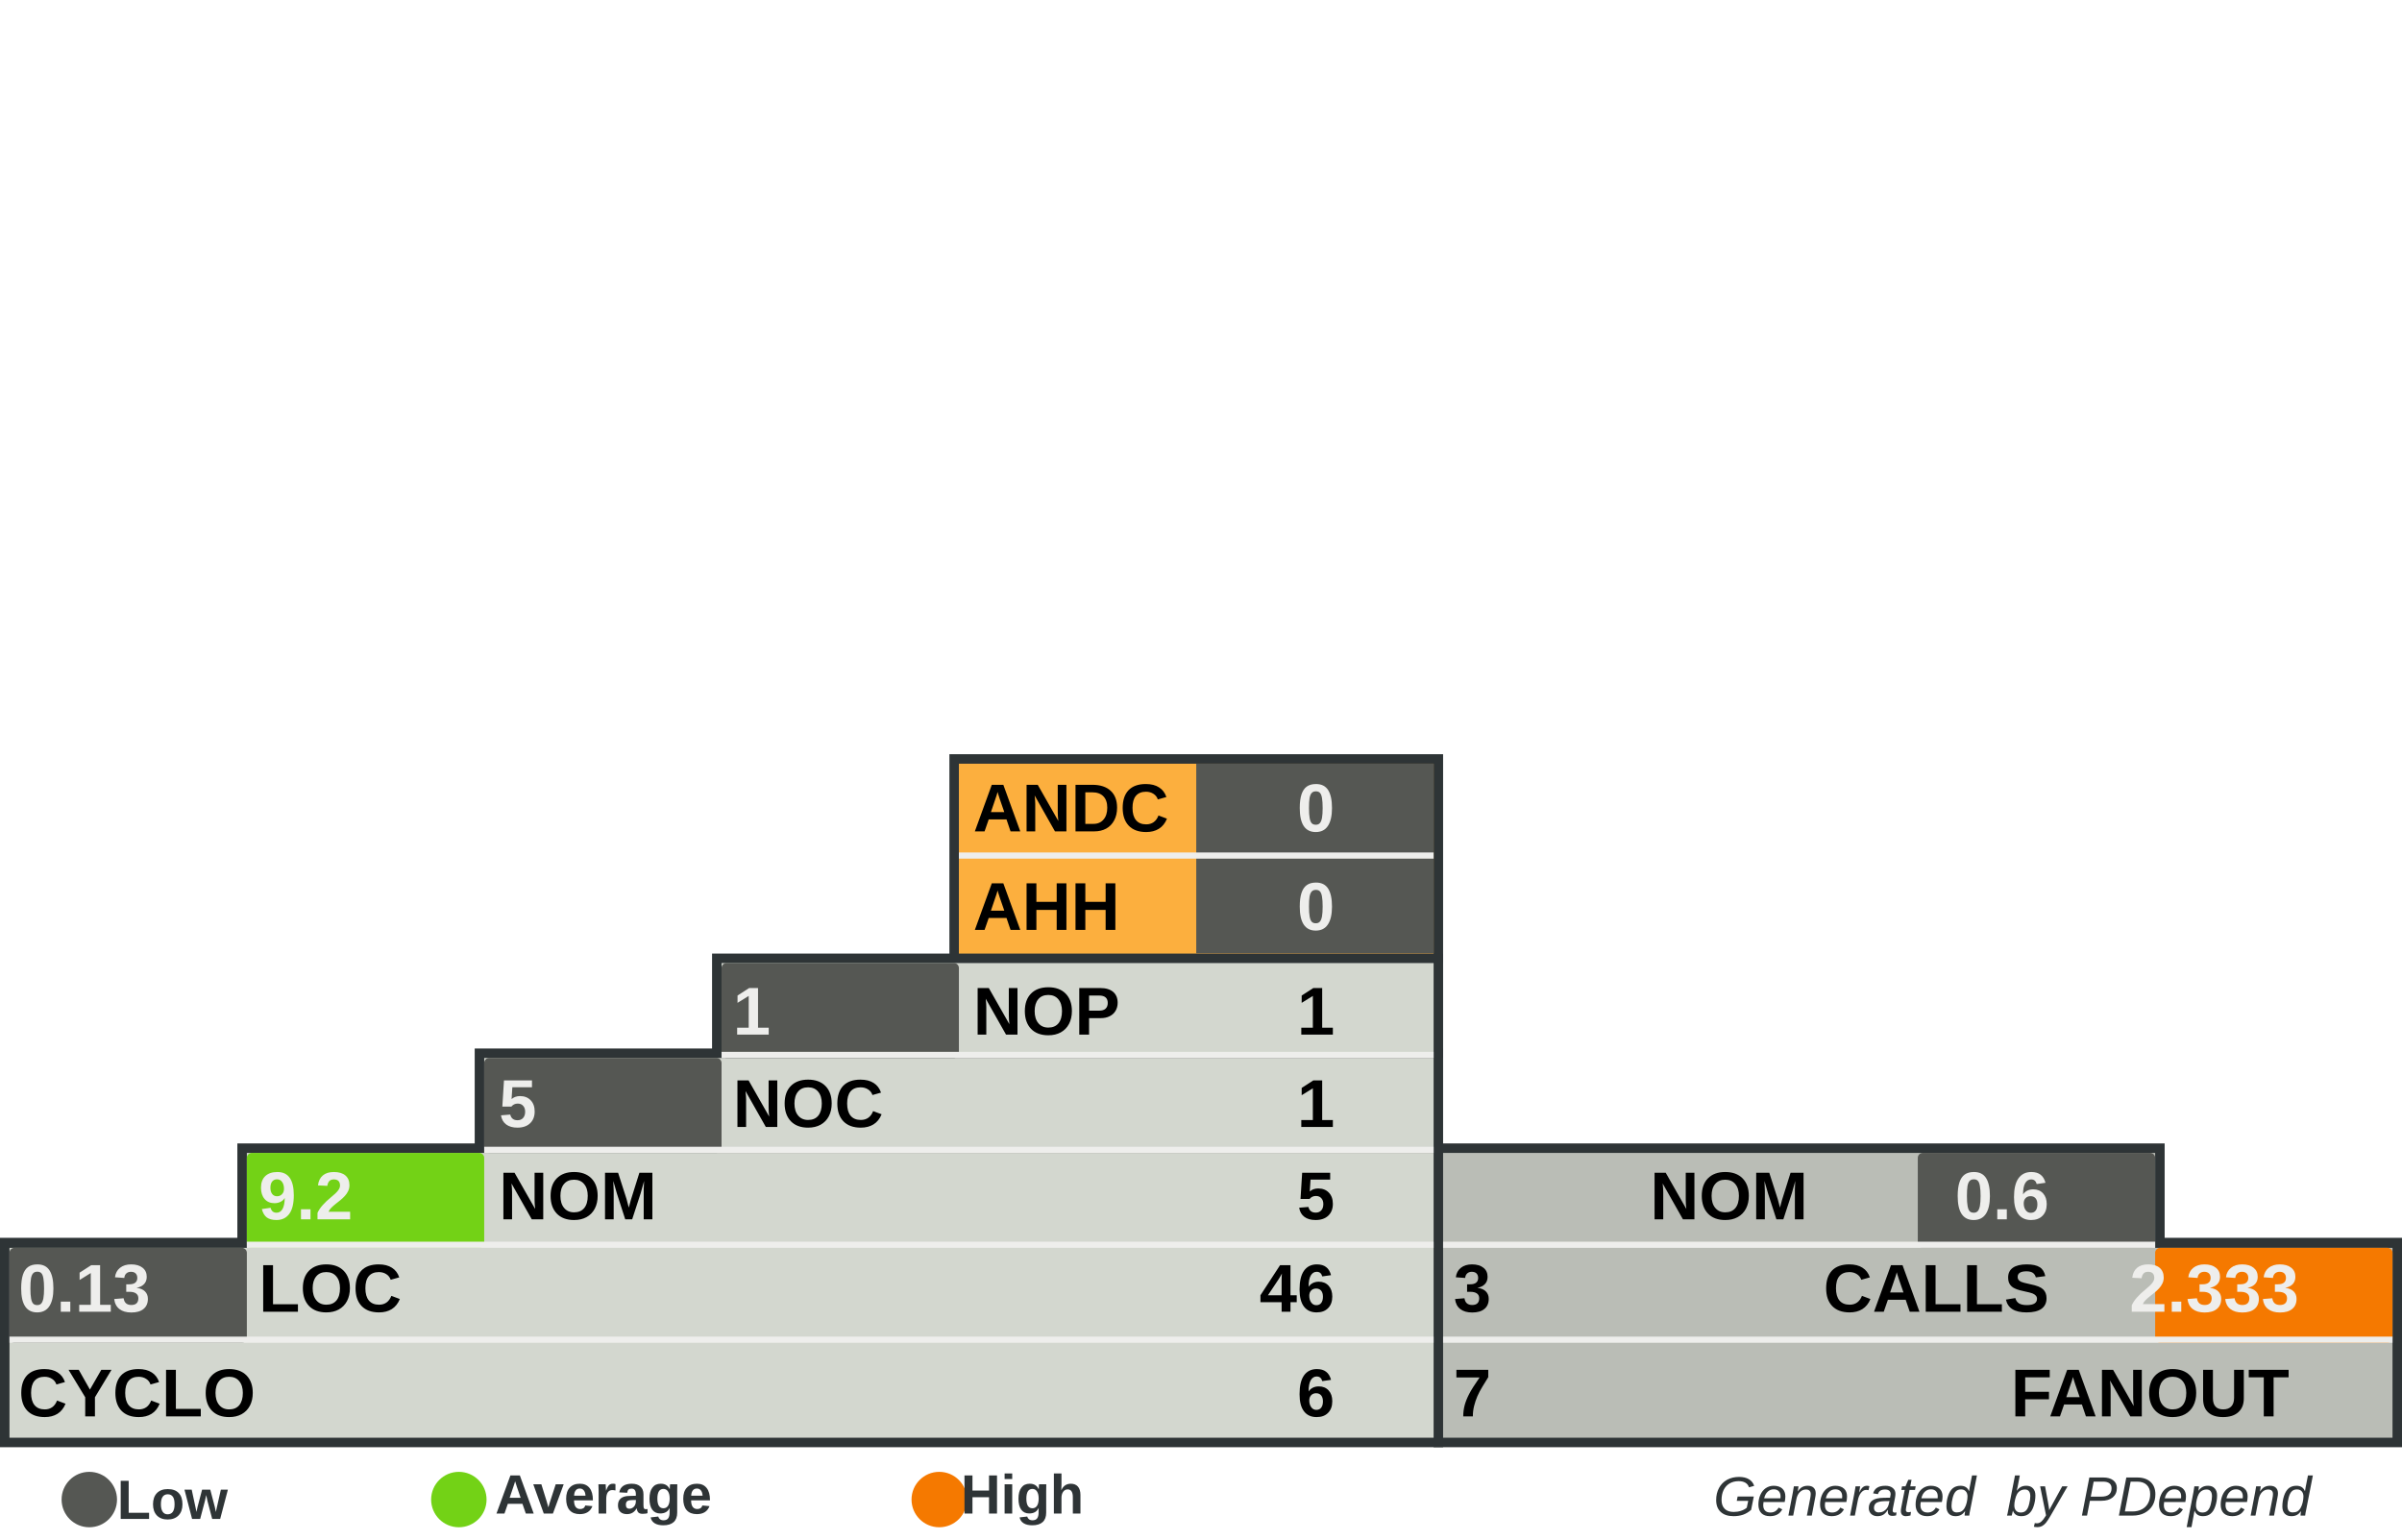
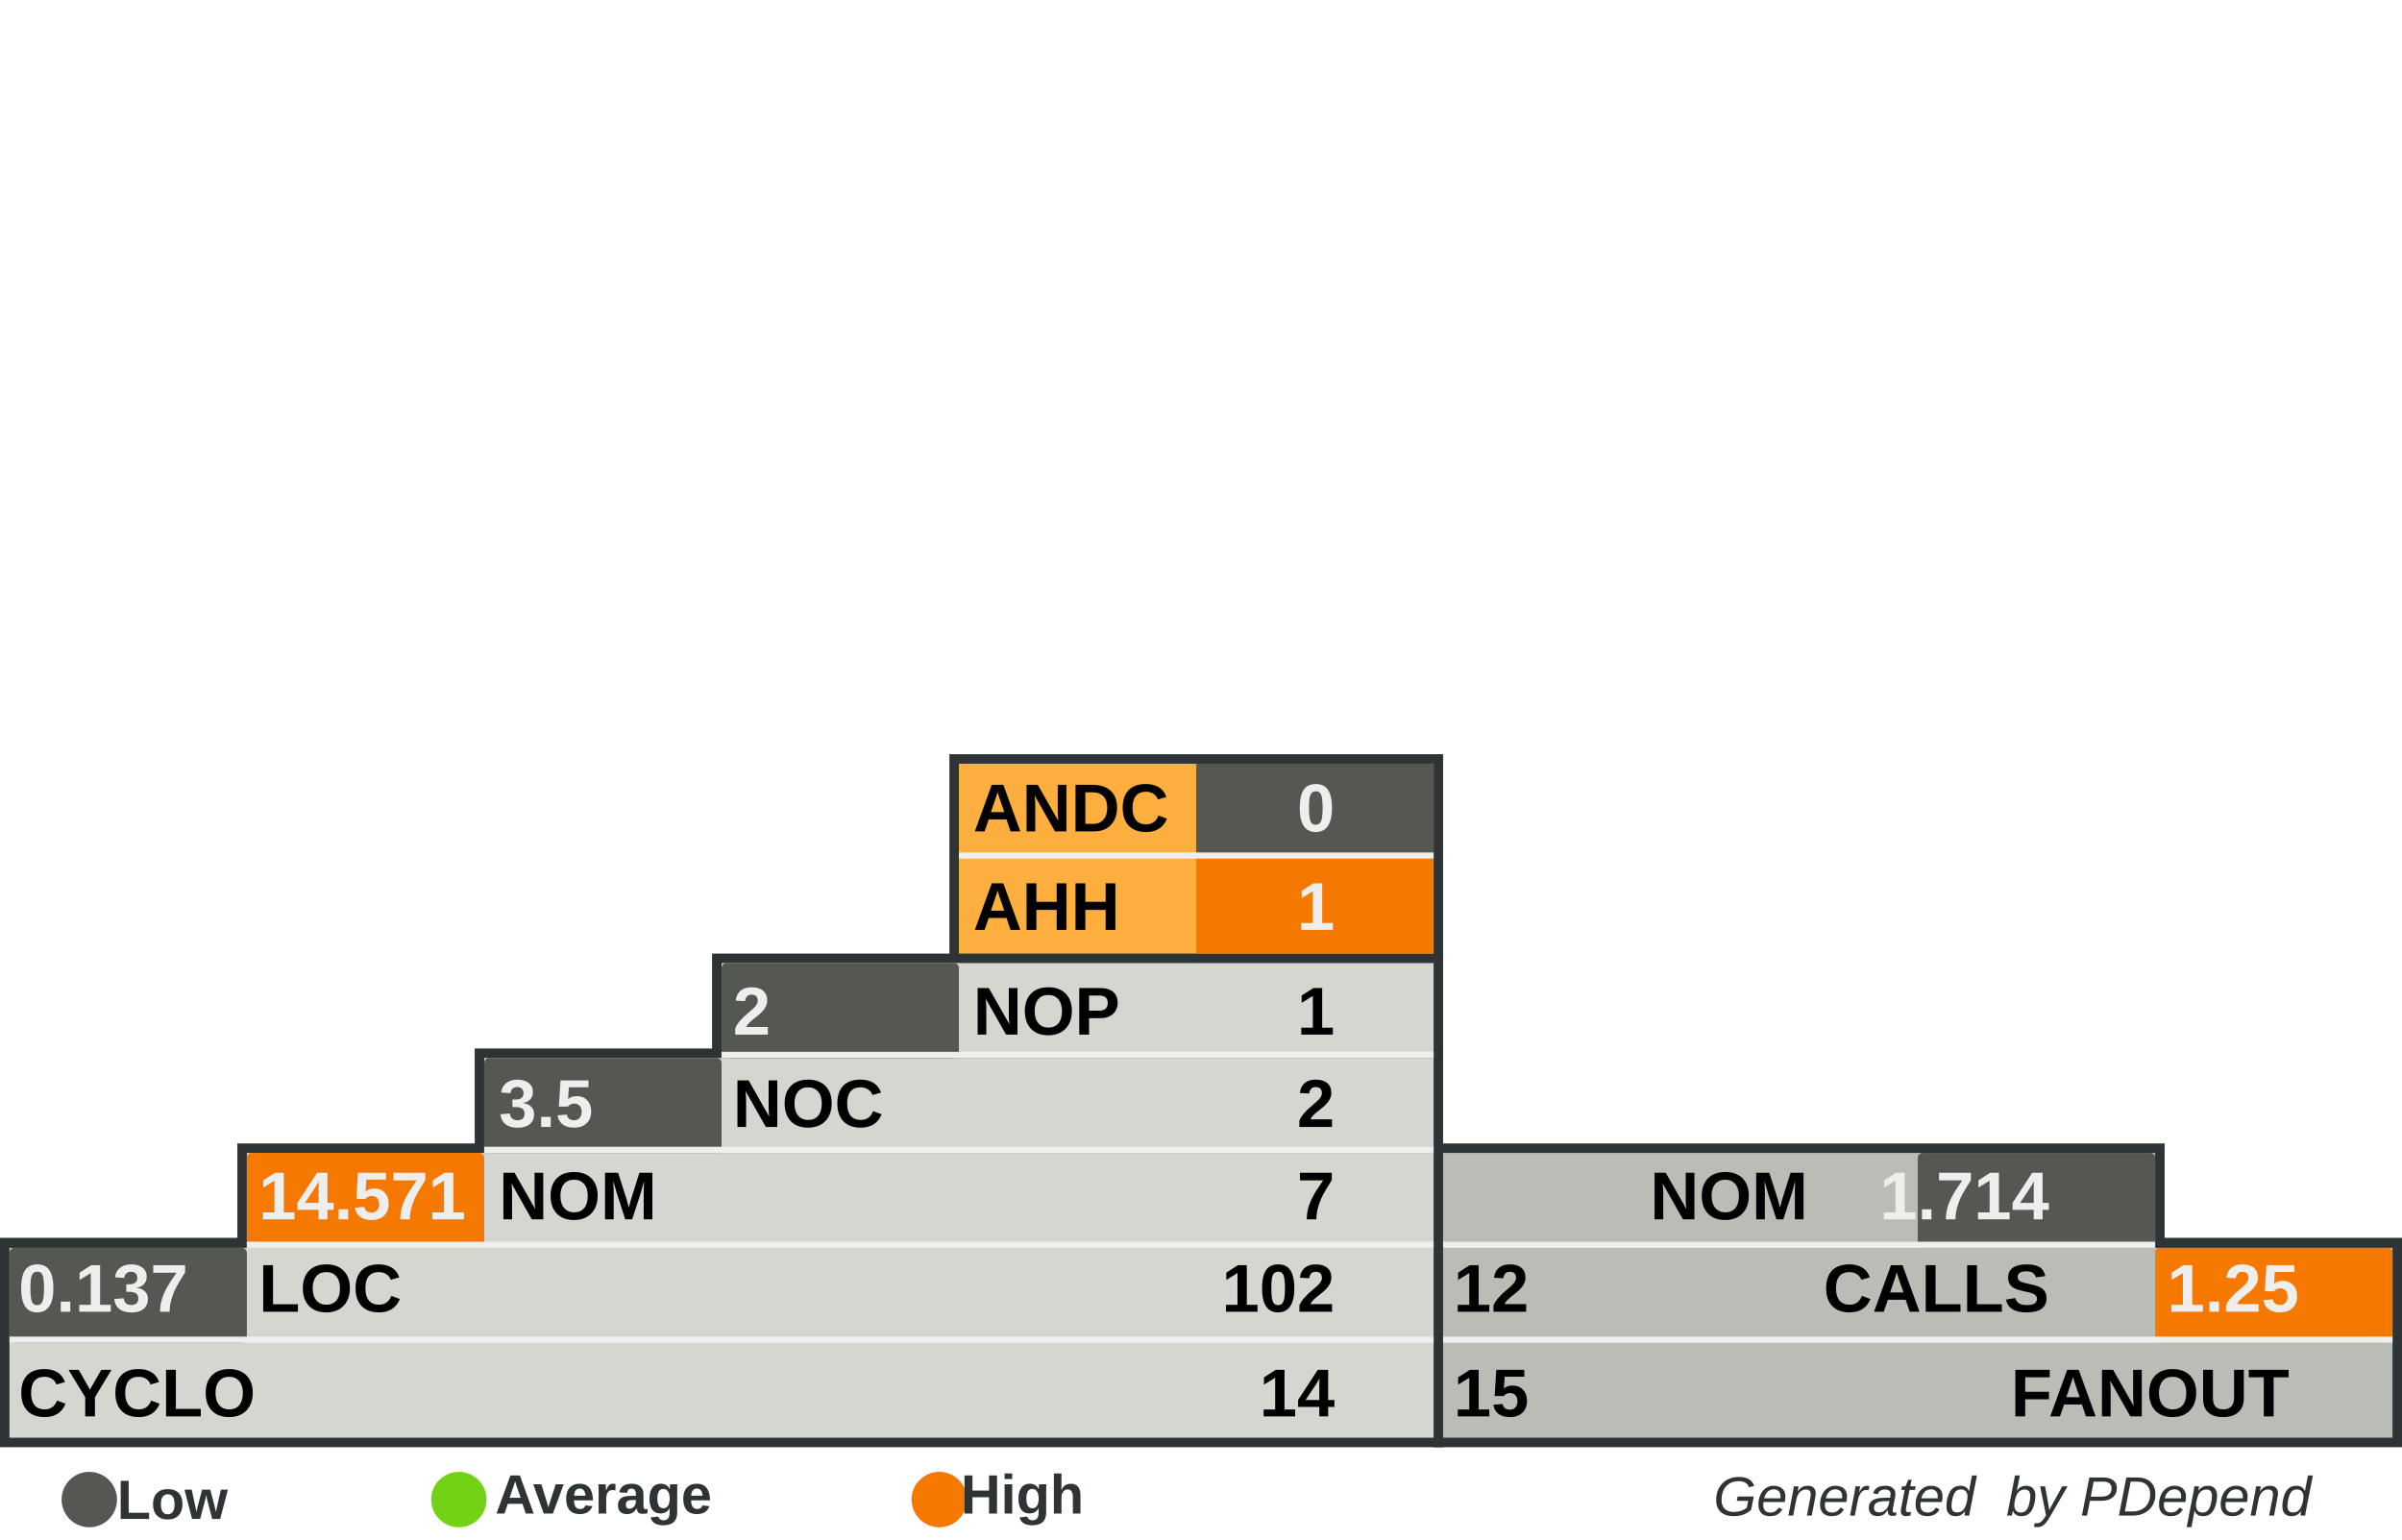
<svg xmlns="http://www.w3.org/2000/svg" width="390" height="250" id="svg5110" version="1.0">
  <defs id="defs5112">
    </defs>
  <g id="layer1">
    <rect style="fill:#555753" width="0" height="0" x="0" y="0" rx="0" ry="0" id="rect8982" xml:id="threshold.low" />
    <rect style="fill:#73d216" width="0" height="0" x="0" y="0" rx="0" ry="0" id="rect8983" xml:id="threshold.average" />
    <rect style="fill:#f57900" width="0" height="0" x="0" y="0" rx="0" ry="0" id="rect2834" xml:id="threshold.high" />
    <rect style="opacity:1;fill:#2e3436;fill-opacity:1;stroke:none;stroke-width:1;stroke-miterlimit:4;stroke-dasharray:none;stroke-opacity:1" id="rect4954" width="118.696" height="16.957" x="232.767" y="185.672" rx="2.978" ry="0" />
    <rect style="opacity:1;fill:#2e3436;fill-opacity:1;stroke:none;stroke-width:1;stroke-miterlimit:4;stroke-dasharray:none;stroke-opacity:1" id="rect4956" width="157.233" height="34" x="232.767" y="201" rx="3.945" ry="0" />
    <rect style="opacity:1;fill:#2e3436;fill-opacity:1;stroke:none;stroke-width:1;stroke-miterlimit:4;stroke-dasharray:none;stroke-opacity:1" id="rect4958" width="80.158" height="33.913" x="154.15" y="122.47" rx="2.011" ry="0" />
    <rect style="opacity:1;fill:#2e3436;fill-opacity:1;stroke:none;stroke-width:1;stroke-miterlimit:4;stroke-dasharray:none;stroke-opacity:1" id="rect4960" width="234.308" height="34" x="0" y="201" rx="5.879" ry="0" />
    <rect style="opacity:1;fill:#2e3436;fill-opacity:1;stroke:none;stroke-width:1;stroke-miterlimit:4;stroke-dasharray:none;stroke-opacity:1" id="rect4962" width="195.771" height="16.957" x="38.538" y="185.672" rx="4.912" ry="0" />
    <rect style="opacity:1;fill:#2e3436;fill-opacity:1;stroke:none;stroke-width:1;stroke-miterlimit:4;stroke-dasharray:none;stroke-opacity:1" id="rect4964" width="157.233" height="16.957" x="77.075" y="170.257" rx="3.945" ry="0" />
    <rect style="opacity:1;fill:#2e3436;fill-opacity:1;stroke:none;stroke-width:1;stroke-miterlimit:4;stroke-dasharray:none;stroke-opacity:1" id="rect4966" width="118.696" height="16.957" x="115.613" y="154.842" rx="2.978" ry="0" />
    <rect style="opacity:1;fill:#d3d7cf;fill-opacity:1;stroke:none;stroke-width:1;stroke-miterlimit:4;stroke-dasharray:none;stroke-opacity:1" id="rect4968" width="231.225" height="30.83" x="1.542" y="202.628" rx="5.801" ry="0" />
    <rect style="opacity:1;fill:#d3d7cf;fill-opacity:1;stroke:none;stroke-width:1;stroke-miterlimit:4;stroke-dasharray:none;stroke-opacity:1" id="rect4970" width="192.688" height="15.415" x="40.079" y="187.214" rx="4.834" ry="0" />
    <rect style="opacity:1;fill:#d3d7cf;fill-opacity:1;stroke:none;stroke-width:1;stroke-miterlimit:4;stroke-dasharray:none;stroke-opacity:1" id="rect4972" width="154.15" height="15.415" x="78.617" y="171.798" rx="3.868" ry="0" />
    <rect style="opacity:1;fill:#d3d7cf;fill-opacity:1;stroke:none;stroke-width:1;stroke-miterlimit:4;stroke-dasharray:none;stroke-opacity:1" id="rect4974" width="115.613" height="15.415" x="117.154" y="156.383" rx="2.901" ry="0" />
    <rect style="opacity:1;fill:#fcaf3e;fill-opacity:1;stroke:none;stroke-width:1;stroke-miterlimit:4;stroke-dasharray:none;stroke-opacity:1" id="rect4976" width="77.075" height="30.83" x="155.692" y="124.012" rx="1.934" ry="0" />
    <rect style="opacity:1;fill:#babdb6;fill-opacity:1;stroke:none;stroke-width:1;stroke-miterlimit:4;stroke-dasharray:none;stroke-opacity:1" id="rect4978" width="154.15" height="30.83" x="234.308" y="202.628" rx="3.868" ry="0" />
    <rect style="opacity:1;fill:#babdb6;fill-opacity:1;stroke:none;stroke-width:1;stroke-miterlimit:4;stroke-dasharray:none;stroke-opacity:1" id="rect4980" width="115.613" height="15.415" x="234.308" y="187.213" rx="2.901" ry="0" />
    <rect style="opacity:1;fill:#555753;fill-opacity:1;stroke:none;stroke-width:1;stroke-miterlimit:4;stroke-dasharray:none;stroke-opacity:1" id="rect4982" xml:id="rect.andc" width="38.538" height="15.43" x="194.229" y="124.012" rx="0.967" ry="0" />
-     <rect style="opacity:1;fill:#555753;fill-opacity:1;stroke:none;stroke-width:1;stroke-miterlimit:4;stroke-dasharray:none;stroke-opacity:1" id="rect2851" xml:id="rect.ahh" width="38.538" height="15.4" x="194.229" y="139.412" rx="0.967" ry="0" />
+     <rect style="opacity:1;fill:#f57900;fill-opacity:1;stroke:none;stroke-width:1;stroke-miterlimit:4;stroke-dasharray:none;stroke-opacity:1" id="rect2851" xml:id="rect.ahh" width="38.538" height="15.4" x="194.229" y="139.412" rx="0.967" ry="0" />
    <rect style="opacity:1;fill:#555753;fill-opacity:1;stroke:none;stroke-width:1;stroke-miterlimit:4;stroke-dasharray:none;stroke-opacity:1" id="rect4984" xml:id="rect.noc-nop" width="38.538" height="15.415" x="117.154" y="156.383" rx="0.806" />
    <rect style="opacity:1;fill:#555753;fill-opacity:1;stroke:none;stroke-width:1;stroke-miterlimit:4;stroke-dasharray:none;stroke-opacity:1" id="rect4986" xml:id="rect.nom-noc" width="38.538" height="15.415" x="78.617" y="171.798" rx="0.806" />
-     <rect style="opacity:1;fill:#73d216;fill-opacity:1;stroke:none;stroke-width:1;stroke-miterlimit:4;stroke-dasharray:none;stroke-opacity:1" id="rect4988" xml:id="rect.loc-nom" width="38.538" height="15.415" x="40.079" y="187.213" rx="0.806" />
+     <rect style="opacity:1;fill:#f57900;fill-opacity:1;stroke:none;stroke-width:1;stroke-miterlimit:4;stroke-dasharray:none;stroke-opacity:1" id="rect4988" xml:id="rect.loc-nom" width="38.538" height="15.415" x="40.079" y="187.213" rx="0.806" />
    <rect style="opacity:1;fill:#555753;fill-opacity:1;stroke:none;stroke-width:1;stroke-miterlimit:4;stroke-dasharray:none;stroke-opacity:1" id="rect4990" xml:id="rect.cyclo-loc" width="38.538" height="15.415" x="1.542" y="202.628" rx="0.806" />
    <rect style="opacity:1;fill:#555753;fill-opacity:1;stroke:none;stroke-width:1;stroke-miterlimit:4;stroke-dasharray:none;stroke-opacity:1" id="rect4992" xml:id="rect.calls-nom" width="38.538" height="15.415" x="311.383" y="187.213" rx="0.806" />
    <rect style="opacity:1;fill:#f57900;fill-opacity:1;stroke:none;stroke-width:1;stroke-miterlimit:4;stroke-dasharray:none;stroke-opacity:1" id="rect4994" xml:id="rect.fanout-calls" width="38.538" height="15.415" x="349.921" y="202.628" rx="0.806" />
    <rect style="opacity:1;fill:#eeeeec;fill-opacity:1;stroke:none;stroke-width:1;stroke-miterlimit:4;stroke-dasharray:none;stroke-opacity:1" id="rect4996" width="231.225" height="1" x="1.542" y="217.043" rx="5.801" ry="0" />
    <rect style="opacity:1;fill:#eeeeec;fill-opacity:1;stroke:none;stroke-width:1;stroke-miterlimit:4;stroke-dasharray:none;stroke-opacity:1" id="rect4998" width="192.688" height="1" x="40.079" y="201.628" rx="4.834" ry="0" />
    <rect style="opacity:1;fill:#eeeeec;fill-opacity:1;stroke:none;stroke-width:1;stroke-miterlimit:4;stroke-dasharray:none;stroke-opacity:1" id="rect5000" width="154.15" height="1" x="78.617" y="186.213" rx="3.868" ry="0" />
    <rect style="opacity:1;fill:#eeeeec;fill-opacity:1;stroke:none;stroke-width:1;stroke-miterlimit:4;stroke-dasharray:none;stroke-opacity:1" id="rect5002" width="115.613" height="1" x="117.154" y="170.798" rx="2.901" ry="0" />
    <rect style="opacity:1;fill:#eeeeec;fill-opacity:1;stroke:none;stroke-width:1;stroke-miterlimit:4;stroke-dasharray:none;stroke-opacity:1" id="rect5004" width="115.613" height="1" x="234.308" y="201.628" rx="2.901" ry="0" />
    <rect style="opacity:1;fill:#eeeeec;fill-opacity:1;stroke:none;stroke-width:1;stroke-miterlimit:4;stroke-dasharray:none;stroke-opacity:1" id="rect5006" width="154.15" height="1" x="234.308" y="217.043" rx="3.868" ry="0" />
    <rect style="opacity:1;fill:#eeeeec;fill-opacity:1;stroke:none;stroke-width:1;stroke-miterlimit:4;stroke-dasharray:none;stroke-opacity:1" id="rect5008" width="77.075" height="1" x="155.692" y="138.427" rx="1.934" ry="0" />
    <text xml:space="preserve" style="font-size:11px;font-style:normal;font-variant:normal;font-weight:bold;font-stretch:normal;fill:#000000;fill-opacity:1;stroke:none;stroke-width:1px;stroke-linecap:butt;stroke-linejoin:miter;stroke-opacity:1;font-family:Arial" x="158" y="135" title="Average Number of Derived Classes" id="text5010">
      <tspan title="Average Number of Derived Classes" id="tspan5012" x="158" y="135">ANDC</tspan>
    </text>
    <text xml:space="preserve" style="font-size:11px;font-style:normal;font-variant:normal;font-weight:bold;font-stretch:normal;fill:#000000;fill-opacity:1;stroke:none;stroke-width:1px;stroke-linecap:butt;stroke-linejoin:miter;stroke-opacity:1;font-family:Arial" x="158" y="151" title="Average Hierarchy Height" id="text5014">
      <tspan title="Average Hierarchy Height" id="tspan5016" x="158" y="151">AHH</tspan>
    </text>
    <text xml:space="preserve" style="font-size:11px;font-style:normal;font-variant:normal;font-weight:bold;font-stretch:normal;fill:#000000;fill-opacity:1;stroke:none;stroke-width:1px;stroke-linecap:butt;stroke-linejoin:miter;stroke-opacity:1;font-family:Arial" x="158" y="168" title="Number Of Packages" id="text5018">
      <tspan title="Number Of Packages" id="tspan5020" x="158" y="168">NOP</tspan>
    </text>
    <text xml:space="preserve" style="font-size:11px;font-style:normal;font-variant:normal;font-weight:bold;font-stretch:normal;fill:#000000;fill-opacity:1;stroke:none;stroke-width:1px;stroke-linecap:butt;stroke-linejoin:miter;stroke-opacity:1;font-family:Arial" x="119" y="183" id="text5022" title="Number Of Classes" transform="scale(0.9999985,1.000001)">
      <tspan title="Number Of Classes" id="tspan5024" x="119" y="183">NOC</tspan>
    </text>
    <text xml:space="preserve" style="font-size:11px;font-style:normal;font-variant:normal;font-weight:bold;font-stretch:normal;fill:#000000;fill-opacity:1;stroke:none;stroke-width:1px;stroke-linecap:butt;stroke-linejoin:miter;stroke-opacity:1;font-family:Arial" x="81" y="198" id="text5026" title="Number Of Methods (Methods+Functions)" transform="scale(0.9999985,1.000001)">
      <tspan title="Number Of Methods (Methods+Functions)" id="tspan5028" x="81" y="198">NOM</tspan>
    </text>
    <text xml:space="preserve" style="font-size:11px;font-style:normal;font-variant:normal;font-weight:bold;font-stretch:normal;fill:#000000;fill-opacity:1;stroke:none;stroke-width:1px;stroke-linecap:butt;stroke-linejoin:miter;stroke-opacity:1;font-family:Arial" x="42" y="213" id="text5030" title="Lines Of Code (Non Comment and Non Whitespace Lines)" transform="scale(0.9999985,1.000001)">
      <tspan title="Lines Of Code (Non Comment and Non Whitespace Lines)" id="tspan5032" x="42" y="213">LOC</tspan>
    </text>
    <text xml:space="preserve" style="font-size:11px;font-style:normal;font-variant:normal;font-weight:bold;font-stretch:normal;fill:#000000;fill-opacity:1;stroke:none;stroke-width:1px;stroke-linecap:butt;stroke-linejoin:miter;stroke-opacity:1;font-family:Arial" x="3" y="230" id="text5034" title="Cyclomatic Complexity" transform="scale(0.9999985,1.000001)">
      <tspan title="Cyclomatic Complexity" id="tspan5036" x="3" y="230">CYCLO</tspan>
    </text>
    <text xml:space="preserve" style="font-size:11px;font-style:normal;font-variant:normal;font-weight:bold;font-stretch:normal;text-align:end;text-anchor:end;fill:#000000;fill-opacity:1;stroke:none;stroke-width:1px;stroke-linecap:butt;stroke-linejoin:miter;stroke-opacity:1;font-family:Arial" x="308.858" y="198" id="text5038" title="Number Of Methods (Methods+Functions)" transform="scale(0.9999985,1.000001)">
      <tspan title="Number Of Methods (Methods+Functions)" id="tspan5040" x="308.858" y="198">NOM</tspan>
    </text>
    <text xml:space="preserve" style="font-size:11px;font-style:normal;font-variant:normal;font-weight:bold;font-stretch:normal;text-anchor:end;fill:#000000;fill-opacity:1;stroke:none;stroke-width:1px;stroke-linecap:butt;stroke-linejoin:miter;stroke-opacity:1;font-family:Arial" x="348" y="213" id="text5042" title="Number of Operation Calls" transform="scale(0.9999985,1.000001)">
      <tspan title="Number of Operation Calls" id="tspan5044" x="348" y="213">CALLS</tspan>
    </text>
    <text xml:space="preserve" style="font-size:11px;font-style:normal;font-variant:normal;font-weight:bold;font-stretch:normal;text-anchor:end;fill:#000000;fill-opacity:1;stroke:none;stroke-width:1px;stroke-linecap:butt;stroke-linejoin:miter;stroke-opacity:1;font-family:Arial" x="387" y="230" id="text5046" title="Number of Called Classes" transform="scale(0.9999985,1.000001)">
      <tspan title="Number of Called Classes" id="tspan5048" x="387" y="230">FANOUT</tspan>
    </text>
    <text xml:space="preserve" style="font-size:11px;font-style:normal;font-variant:normal;font-weight:bold;font-stretch:normal;fill:#000000;fill-opacity:1;stroke:none;stroke-width:1px;stroke-linecap:butt;stroke-linejoin:miter;stroke-opacity:1;font-family:Arial" title="Number of Called Classes" x="236" y="230" id="text5050" transform="scale(0.9999985,1.000001)">
-       <tspan title="Number of Called Classes" id="tspan5052" xml:id="pdepend.fanout" x="236" y="230">7</tspan>
+       <tspan title="Number of Called Classes" id="tspan5052" xml:id="pdepend.fanout" x="236" y="230">15</tspan>
    </text>
    <text xml:space="preserve" style="font-size:11px;font-style:normal;font-variant:normal;font-weight:bold;font-stretch:normal;fill:#000000;fill-opacity:1;stroke:none;stroke-width:1px;stroke-linecap:butt;stroke-linejoin:miter;stroke-opacity:1;font-family:Arial" title="Number of Operation Calls" x="236" y="213" id="text5054" transform="scale(0.9999985,1.000001)">
-       <tspan title="Number of Operation Calls" id="tspan5056" xml:id="pdepend.calls" x="236" y="213">3</tspan>
+       <tspan title="Number of Operation Calls" id="tspan5056" xml:id="pdepend.calls" x="236" y="213">12</tspan>
    </text>
    <text xml:space="preserve" style="font-size:11px;font-style:normal;font-variant:normal;font-weight:bold;font-stretch:normal;text-anchor:end;fill:#000000;fill-opacity:1;stroke:none;stroke-width:1px;stroke-linecap:butt;stroke-linejoin:miter;stroke-opacity:1;font-family:Arial" title="Cyclomatic Complexity" x="232" y="230" id="text5058" transform="scale(0.9999985,1.000001)">
-       <tspan title="Cyclomatic Complexity" id="tspan5060" xml:id="pdepend.cyclo" x="232" y="230">6</tspan>
+       <tspan title="Cyclomatic Complexity" id="tspan5060" xml:id="pdepend.cyclo" x="232" y="230">14</tspan>
    </text>
    <text xml:space="preserve" style="font-size:11px;font-style:normal;font-variant:normal;font-weight:bold;font-stretch:normal;text-anchor:end;fill:#000000;fill-opacity:1;stroke:none;stroke-width:1px;stroke-linecap:butt;stroke-linejoin:miter;stroke-opacity:1;font-family:Arial" title="Lines Of Code (Non Comment and Non Whitespace Lines)" x="232" y="213" id="text5062" transform="scale(0.9999985,1.000001)">
-       <tspan xml:id="pdepend.loc" title="Lines Of Code (Non Comment and Non Whitespace Lines)" id="tspan5064" x="232" y="213">46</tspan>
+       <tspan xml:id="pdepend.loc" title="Lines Of Code (Non Comment and Non Whitespace Lines)" id="tspan5064" x="232" y="213">102</tspan>
    </text>
    <text xml:space="preserve" style="font-size:11px;font-style:normal;font-variant:normal;font-weight:bold;font-stretch:normal;text-anchor:end;fill:#000000;fill-opacity:1;stroke:none;stroke-width:1px;stroke-linecap:butt;stroke-linejoin:miter;stroke-opacity:1;font-family:Arial" title="Number Of Methods (Methods+Functions)" x="232" y="198" id="text5066" transform="scale(0.9999985,1.000001)">
-       <tspan title="Number Of Methods (Methods+Functions)" id="tspan5068" xml:id="pdepend.nom" x="232" y="198">5</tspan>
+       <tspan title="Number Of Methods (Methods+Functions)" id="tspan5068" xml:id="pdepend.nom" x="232" y="198">7</tspan>
    </text>
    <text xml:space="preserve" style="font-size:11px;font-style:normal;font-variant:normal;font-weight:bold;font-stretch:normal;text-anchor:end;fill:#000000;fill-opacity:1;stroke:none;stroke-width:1px;stroke-linecap:butt;stroke-linejoin:miter;stroke-opacity:1;font-family:Arial" title="Number Of Packages" x="232" y="168" id="text5070" transform="scale(0.9999985,1.000001)">
      <tspan title="Number Of Packages" id="tspan5072" xml:id="pdepend.nop" x="232" y="168">1</tspan>
    </text>
    <text xml:space="preserve" style="font-size:11px;font-style:normal;font-variant:normal;font-weight:bold;font-stretch:normal;text-anchor:end;fill:#000000;fill-opacity:1;stroke:none;stroke-width:1px;stroke-linecap:butt;stroke-linejoin:miter;stroke-opacity:1;font-family:Arial" title="Number Of Classes" x="232" y="183" id="text5074" transform="scale(0.9999985,1.000001)">
-       <tspan title="Number Of Classes" id="tspan5076" xml:id="pdepend.noc" x="232" y="183">1</tspan>
+       <tspan title="Number Of Classes" id="tspan5076" xml:id="pdepend.noc" x="232" y="183">2</tspan>
    </text>
    <text xml:space="preserve" style="font-size:11px;font-style:normal;font-variant:normal;font-weight:bold;font-stretch:normal;text-anchor:end;fill:#eeeeec;fill-opacity:1;stroke:none;stroke-width:1px;stroke-linecap:butt;stroke-linejoin:miter;stroke-opacity:1;font-family:Arial" title="Average Number of Derived Classes" x="232" y="135" id="text5078" transform="scale(0.9999985,1.000001)">
      <tspan title="Average Number of Derived Classes" id="tspan5080" xml:id="pdepend.andc" x="232" y="135">0</tspan>
    </text>
    <text xml:space="preserve" style="font-size:11px;font-style:normal;font-variant:normal;font-weight:bold;font-stretch:normal;text-anchor:end;fill:#eeeeec;fill-opacity:1;stroke:none;stroke-width:1px;stroke-linecap:butt;stroke-linejoin:miter;stroke-opacity:1;font-family:Arial" title="Average Hierarchy Height" x="232" y="151" id="text5082" transform="scale(0.9999985,1.000001)">
-       <tspan title="Average Hierarchy Height" id="tspan5084" xml:id="pdepend.ahh" x="232" y="151">0</tspan>
+       <tspan title="Average Hierarchy Height" id="tspan5084" xml:id="pdepend.ahh" x="232" y="151">1</tspan>
    </text>
    <text xml:space="preserve" style="font-size:11px;font-style:normal;font-variant:normal;font-weight:bold;font-stretch:normal;fill:#eeeeec;fill-opacity:1;stroke:none;stroke-width:1px;stroke-linecap:butt;stroke-linejoin:miter;stroke-opacity:1;font-family:Arial" title="Ratio: Number of Classes / Number of Packages" x="119" y="168" id="text5086" transform="scale(0.9999985,1.000001)">
-       <tspan title="Ratio: Number of Classes / Number of Packages" id="tspan5088" xml:id="pdepend.noc-nop" x="119" y="168">1</tspan>
+       <tspan title="Ratio: Number of Classes / Number of Packages" id="tspan5088" xml:id="pdepend.noc-nop" x="119" y="168">2</tspan>
    </text>
    <text xml:space="preserve" style="font-size:11px;font-style:normal;font-variant:normal;font-weight:bold;font-stretch:normal;fill:#eeeeec;fill-opacity:1;stroke:none;stroke-width:1px;stroke-linecap:butt;stroke-linejoin:miter;stroke-opacity:1;font-family:Arial" title="Ratio: Number of Methods / Number of Classes" x="81" y="183" id="text5090" transform="scale(0.9999985,1.000001)">
-       <tspan title="Ratio: Number of Methods / Number of Classes" id="tspan5092" xml:id="pdepend.nom-noc" x="81" y="183">5</tspan>
+       <tspan title="Ratio: Number of Methods / Number of Classes" id="tspan5092" xml:id="pdepend.nom-noc" x="81" y="183">3.5</tspan>
    </text>
    <text xml:space="preserve" style="font-size:11px;font-style:normal;font-variant:normal;font-weight:bold;font-stretch:normal;fill:#eeeeec;fill-opacity:1;stroke:none;stroke-width:1px;stroke-linecap:butt;stroke-linejoin:miter;stroke-opacity:1;font-family:Arial" title="Ratio: Lines of Code / Number of Methods" x="42" y="198" id="text5094" transform="scale(0.9999985,1.000001)">
-       <tspan title="Ratio: Lines of Code / Number of Methods" id="tspan5096" xml:id="pdepend.loc-nom" x="42" y="198">9.2</tspan>
+       <tspan title="Ratio: Lines of Code / Number of Methods" id="tspan5096" xml:id="pdepend.loc-nom" x="42" y="198">14.571</tspan>
    </text>
    <text xml:space="preserve" style="font-size:11px;font-style:normal;font-variant:normal;font-weight:bold;font-stretch:normal;fill:#eeeeec;fill-opacity:1;stroke:none;stroke-width:1px;stroke-linecap:butt;stroke-linejoin:miter;stroke-opacity:1;font-family:Arial" title="Ratio: Cyclomatic Complexity / Lines of Code" x="3" y="213" id="text5098" transform="scale(0.9999985,1.000001)">
-       <tspan title="Ratio: Cyclomatic Complexity / Lines of Code" id="tspan5100" xml:id="pdepend.cyclo-loc" x="3" y="213">0.13</tspan>
+       <tspan title="Ratio: Cyclomatic Complexity / Lines of Code" id="tspan5100" xml:id="pdepend.cyclo-loc" x="3" y="213">0.137</tspan>
    </text>
    <text xml:space="preserve" style="font-size:11px;font-style:normal;font-variant:normal;font-weight:bold;font-stretch:normal;text-anchor:end;fill:#eeeeec;fill-opacity:1;stroke:none;stroke-width:1px;stroke-linecap:butt;stroke-linejoin:miter;stroke-opacity:1;font-family:Arial" title="Ratio: Number of Called Classes(FANOUT) / Number of Operation Calls" x="388.563" y="213" id="text5102" transform="scale(0.9999985,1.000001)">
-       <tspan title="Ratio: Number of Called Classes(FANOUT) / Number of Operation Calls" id="tspan5104" xml:id="pdepend.fanout-calls" x="388.563" y="213">2.333</tspan>
+       <tspan title="Ratio: Number of Called Classes(FANOUT) / Number of Operation Calls" id="tspan5104" xml:id="pdepend.fanout-calls" x="388.563" y="213">1.25</tspan>
    </text>
    <text xml:space="preserve" style="font-size:11px;font-style:normal;font-variant:normal;font-weight:bold;font-stretch:normal;text-anchor:end;fill:#eeeeec;fill-opacity:1;stroke:none;stroke-width:1px;stroke-linecap:butt;stroke-linejoin:miter;stroke-opacity:1;font-family:Arial" title="Ratio: Number of Operation Calls / Number of Methods (Methods+Functions)" x="348" y="198" id="text5106" transform="scale(0.9999985,1.000001)">
-       <tspan title="Ratio: Number of Operation Calls / Number of Methods (Methods+Functions)" id="tspan5108" xml:id="pdepend.calls-nom" x="348" y="198">0.6</tspan>
+       <tspan title="Ratio: Number of Operation Calls / Number of Methods (Methods+Functions)" id="tspan5108" xml:id="pdepend.calls-nom" x="348" y="198">1.714</tspan>
    </text>
    <text xml:space="preserve" style="font-size:8px;font-style:normal;font-variant:normal;font-weight:bold;font-stretch:normal;text-align:end;text-anchor:end;fill:#2e3436;fill-opacity:1;stroke:none;stroke-width:1px;stroke-linecap:butt;stroke-linejoin:miter;stroke-opacity:1;font-family:Arial" x="386.395" y="246.106" id="text2692">
      <tspan id="tspan2694" x="386.395" y="246.106" style="font-size:9px;font-style:italic;font-variant:normal;font-weight:normal;font-stretch:normal;text-align:end;text-anchor:end;fill:#2e3436;font-family:Arial;">Generated  by PDepend</tspan>
    </text>
    <path style="opacity:1;fill:#555753;fill-opacity:1;stroke:none;stroke-width:1;stroke-miterlimit:4;stroke-dasharray:none;stroke-opacity:1" id="path3780" d="M 65.333,285.667 A 12,10.333 0 1 1 41.333,285.667 A 12,10.333 0 1 1 65.333,285.667 z" transform="matrix(0.375,0,0,0.4354839,-5.5,119.0968)" />
    <text xml:space="preserve" style="font-size:8px;font-style:normal;font-weight:bold;text-align:center;text-anchor:middle;fill:#2e3436;fill-opacity:1;stroke:none;stroke-width:1px;stroke-linecap:butt;stroke-linejoin:miter;stroke-opacity:1;font-family:URW Chancery L;" x="32.387" y="246.642" id="text3782">
      <tspan id="tspan3784" x="32.387" y="246.642" style="font-size:9px;font-style:normal;font-variant:normal;font-weight:bold;font-stretch:normal;fill:#2e3436;font-family:Arial;">Low</tspan>
    </text>
    <path style="opacity:1;fill:#73d216;fill-opacity:1;stroke:none;stroke-width:1;stroke-miterlimit:4;stroke-dasharray:none;stroke-opacity:1" id="path3786" d="M 65.333,285.667 A 12,10.333 0 1 1 41.333,285.667 A 12,10.333 0 1 1 65.333,285.667 z" transform="matrix(0.375,0,0,0.4354839,54.5,119.0968)" />
    <text xml:space="preserve" style="font-size:8px;font-style:normal;font-weight:bold;text-align:center;text-anchor:middle;fill:#2e3436;fill-opacity:1;stroke:none;stroke-width:1px;stroke-linecap:butt;stroke-linejoin:miter;stroke-opacity:1;font-family:URW Chancery L;" x="102.387" y="245.774" id="text3788">
      <tspan id="tspan3790" x="102.387" y="245.774" style="font-size:9px;font-style:normal;font-variant:normal;font-weight:bold;font-stretch:normal;fill:#2e3436;font-family:Arial;">Average</tspan>
    </text>
    <path style="opacity:1;fill:#f57900;fill-opacity:1;stroke:none;stroke-width:1;stroke-miterlimit:4;stroke-dasharray:none;stroke-opacity:1" id="path3792" d="M 65.333,285.667 A 12,10.333 0 1 1 41.333,285.667 A 12,10.333 0 1 1 65.333,285.667 z" transform="matrix(0.375,0,0,0.4354839,132.5,119.0968)" />
    <text xml:space="preserve" style="font-size:8px;font-style:normal;font-weight:bold;text-align:center;text-anchor:middle;fill:#2e3436;fill-opacity:1;stroke:none;stroke-width:1px;stroke-linecap:butt;stroke-linejoin:miter;stroke-opacity:1;font-family:URW Chancery L;" x="170.387" y="245.774" id="text3794">
      <tspan id="tspan3796" x="170.387" y="245.774" style="font-size:9px;font-style:normal;font-variant:normal;font-weight:bold;font-stretch:normal;fill:#2e3436;font-family:Arial;">High</tspan>
    </text>
  </g>
</svg>
